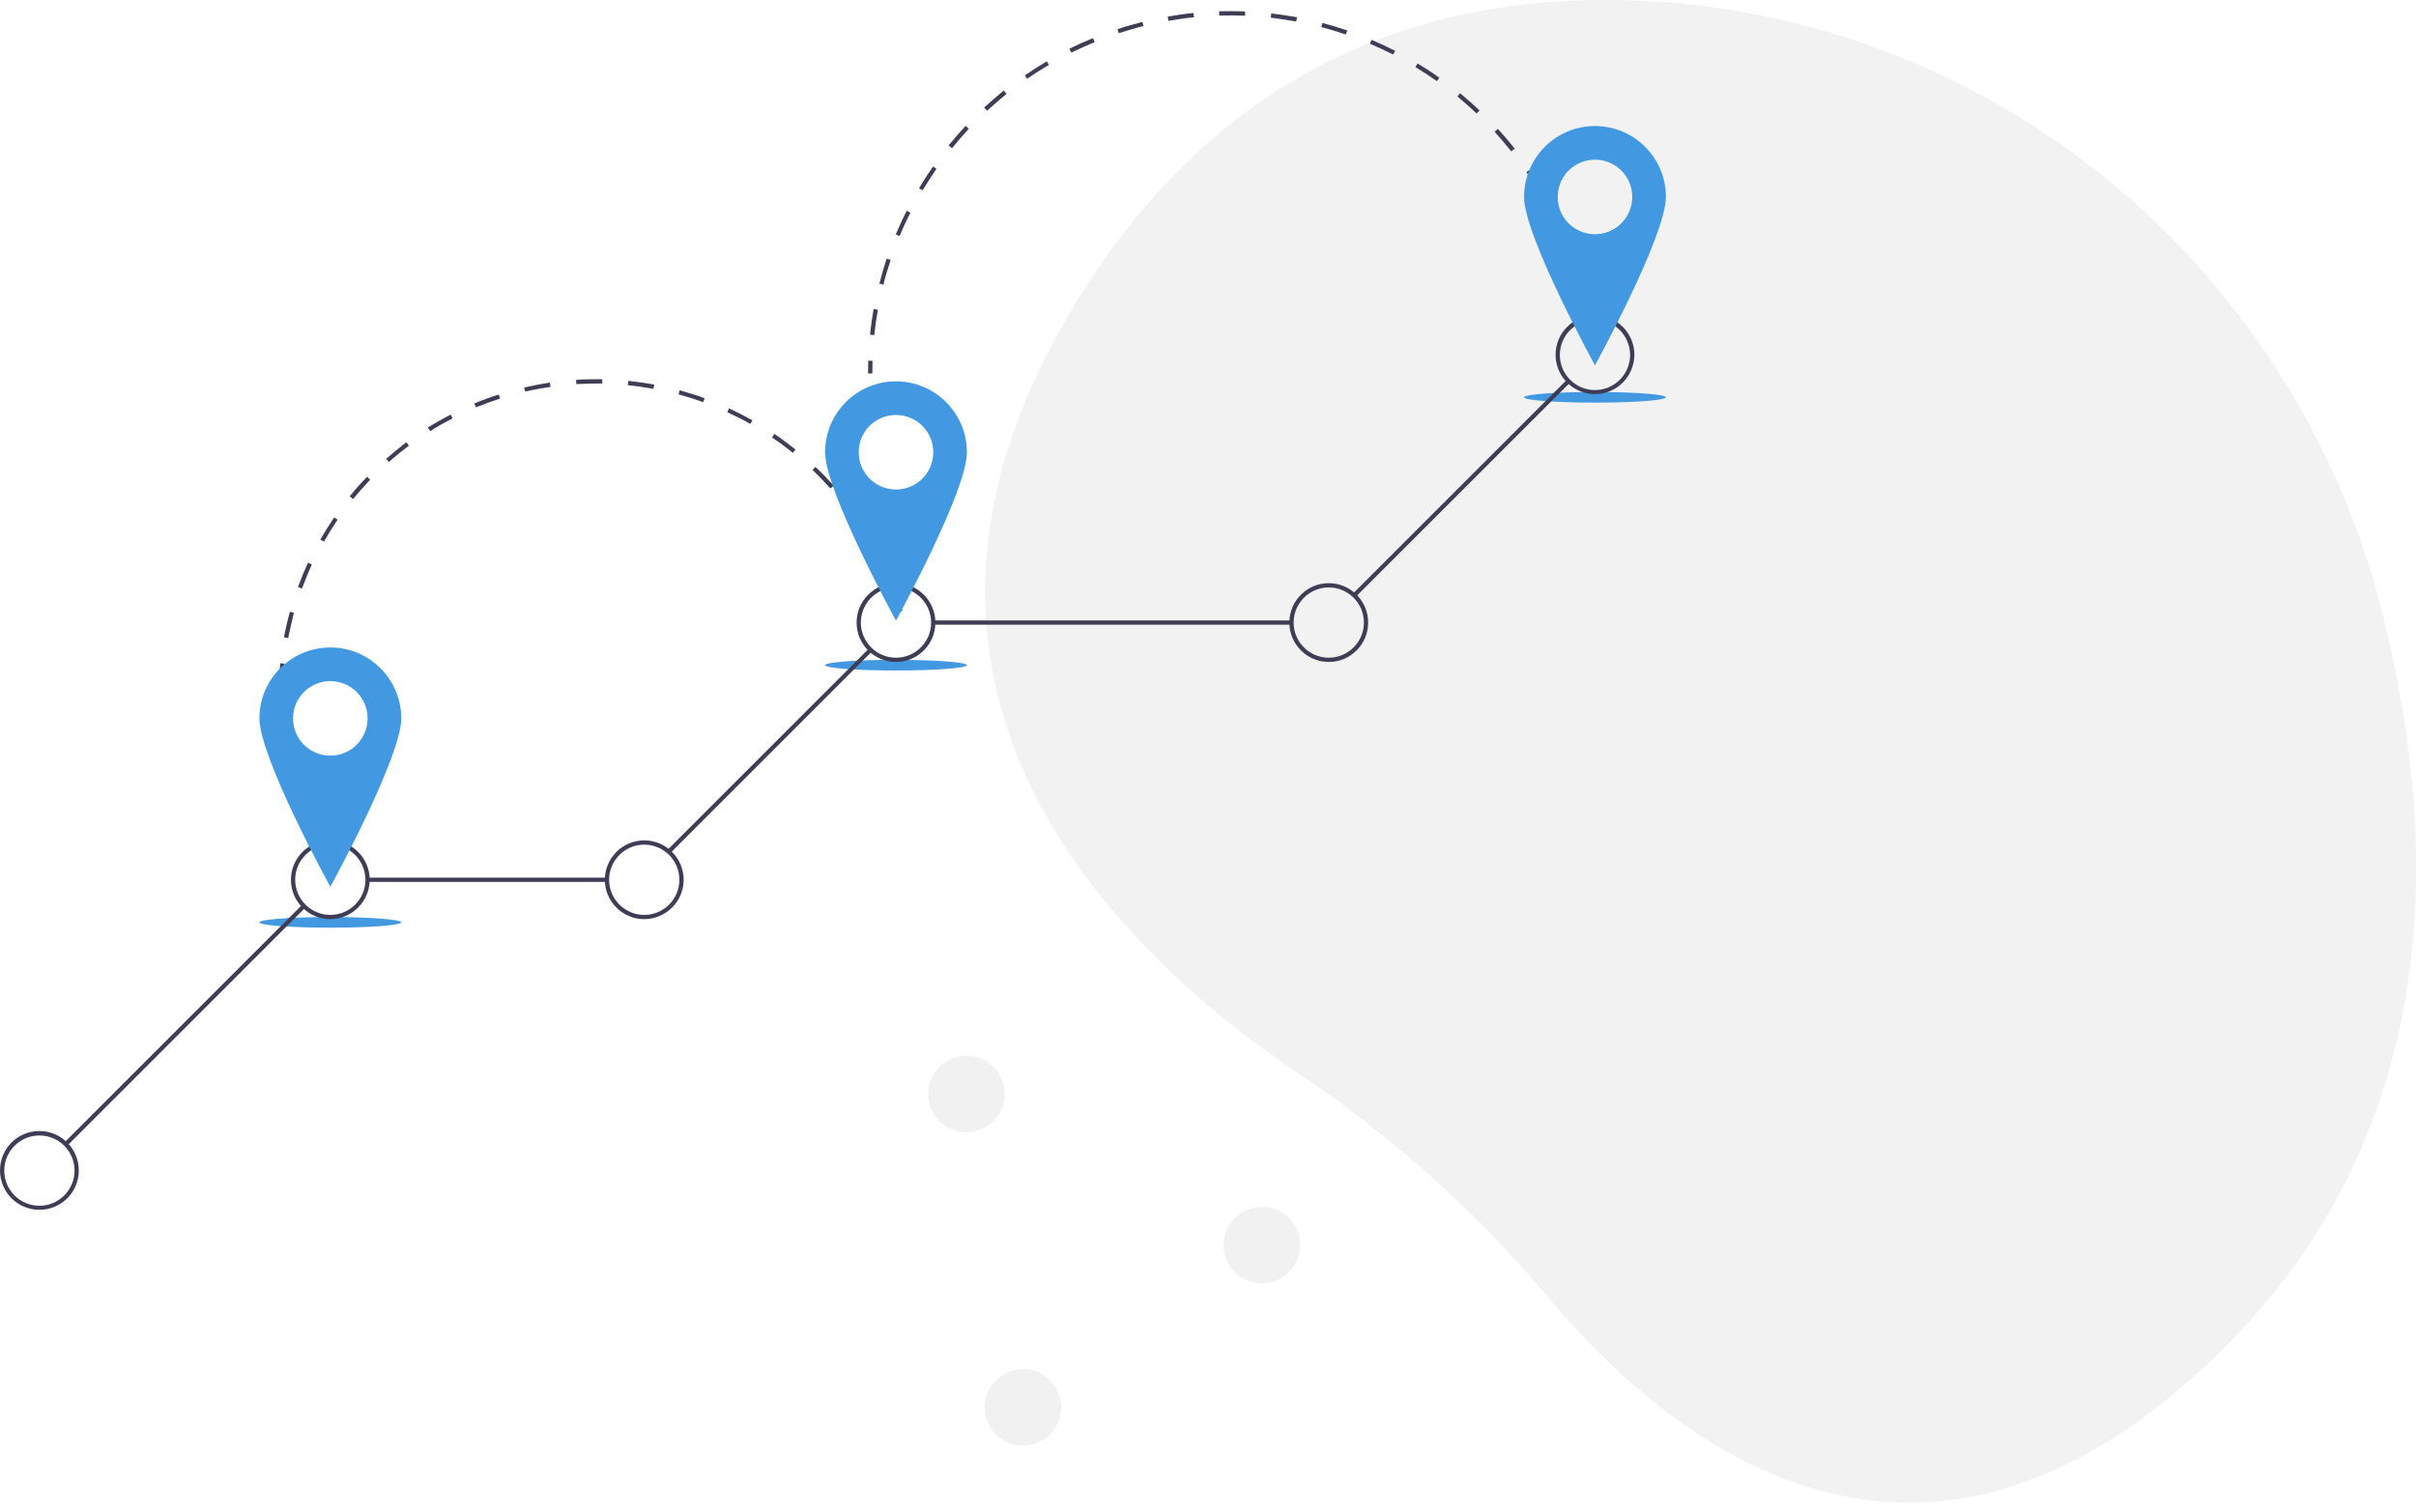
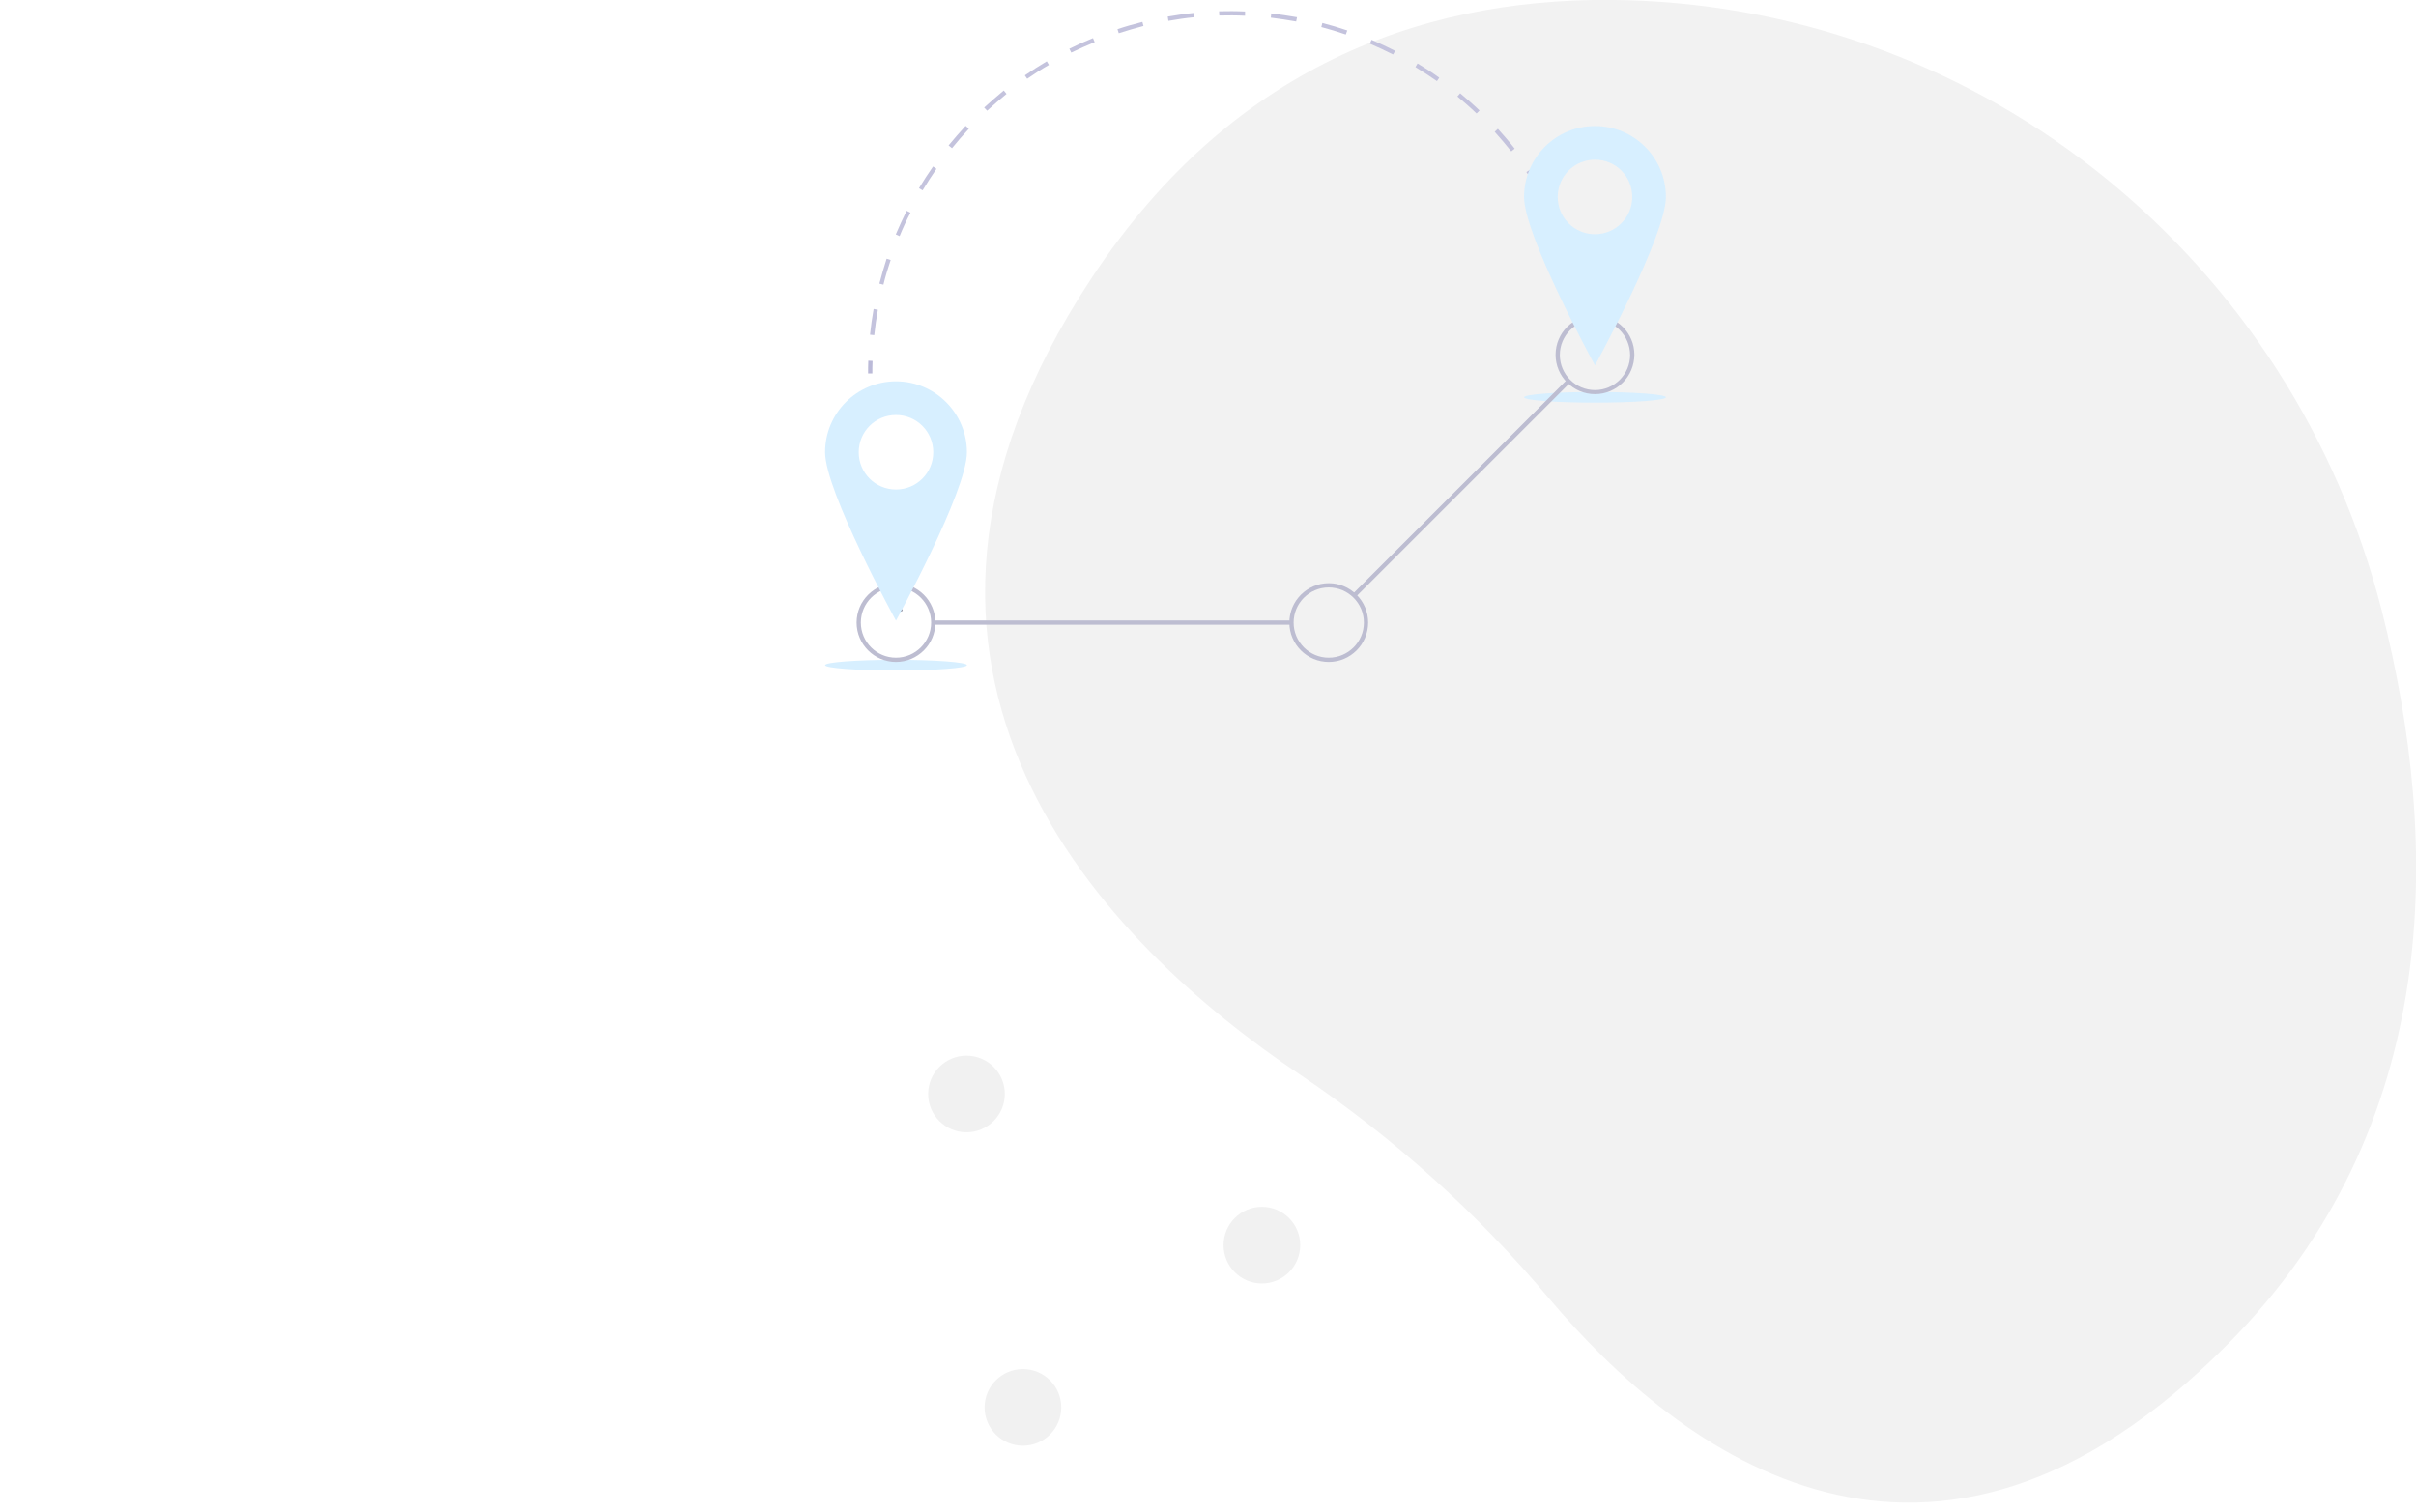
<svg xmlns="http://www.w3.org/2000/svg" version="1.1" id="fd01fc53-8d1b-486a-a481-e11f41af06c1" x="0px" y="0px" viewBox="0 0 1134.4 709.8" style="enable-background:new 0 0 1134.4 709.8;" xml:space="preserve">
  <style type="text/css">
	.st0{fill:#F2F2F2;}
	.st1{fill:#3F3D56;}
- 	.st2{fill:#4299E1;}
- 	.st3{fill:#F1F1F1;}
+ 	.st2{fill:#BBBAD8;}
+ 	.st3{fill:#C4C3DD;}
+ 	.st4{fill:#D7EFFF;}
+ 	.st5{fill:#BDBDD1;}
+ 	.st6{fill:#F1F1F1;}
</style>
  <path class="st0" d="M1118.3,286.7C1076.6,123,932.8,4.9,764,0.1c-89.3-2.5-183.2,27.1-251.6,130.7c-122.2,185.2,7.5,313.1,98,373.9  c43.7,29.4,83.1,64.8,117,105.2c61.1,72.5,178.6,162.6,318.6,21.4C1147.5,529,1146,395.8,1118.3,286.7z" />
-   <path class="st1" d="M156.2,410.8c-1.1-1.7-2.2-3.4-3.3-5.1l1.7-1.1c1,1.7,2.1,3.4,3.2,5L156.2,410.8z" />
-   <path class="st1" d="M146.9,395c-1.9-3.6-3.6-7.4-5.1-11.2l1.9-0.8c1.5,3.7,3.2,7.4,5.1,11L146.9,395z M137.6,372.3  c-1.2-3.9-2.3-7.9-3.2-11.9l2-0.4c0.9,3.9,2,7.9,3.2,11.7L137.6,372.3z M132.2,348.3c-0.6-4-1-8.2-1.2-12.2l2-0.1  c0.2,4,0.6,8.1,1.2,12.1L132.2,348.3z M132.8,323.8l-2,0c0.1-4.1,0.4-8.2,0.8-12.3l2,0.2C133.2,315.7,132.9,319.8,132.8,323.8z   M135.3,299.7l-2-0.4c0.8-4,1.7-8,2.8-12l1.9,0.5C137,291.8,136.1,295.8,135.3,299.7L135.3,299.7z M141.8,276.4l-1.9-0.7  c1.4-3.8,3-7.7,4.7-11.4l1.8,0.8C144.8,268.8,143.2,272.6,141.8,276.4L141.8,276.4z M415.7,270.2c-1.6-3.7-3.3-7.4-5.2-11l1.8-0.9  c1.9,3.6,3.7,7.4,5.2,11.1L415.7,270.2z M152.1,254.4l-1.7-1c2-3.5,4.2-7,6.5-10.4l1.6,1.1C156.2,247.5,154.1,250.9,152.1,254.4z   M404.5,248.7c-2.2-3.4-4.5-6.8-6.9-10l1.6-1.2c2.5,3.3,4.8,6.7,7,10.1L404.5,248.7z M165.8,234.4l-1.6-1.3c2.6-3.2,5.3-6.3,8.2-9.2  l1.4,1.4C171,228.3,168.3,231.3,165.8,234.4z M389.9,229.4c-2.7-3-5.5-5.9-8.4-8.7l1.4-1.4c3,2.8,5.8,5.8,8.6,8.8L389.9,229.4z   M182.6,217l-1.3-1.5c3.1-2.7,6.3-5.3,9.5-7.8l1.2,1.6C188.8,211.7,185.6,214.3,182.6,217z M372.3,212.7c-3.1-2.5-6.4-5-9.8-7.2  l1.1-1.7c3.4,2.3,6.7,4.8,9.9,7.3L372.3,212.7z M202,202.5l-1.1-1.7c3.5-2.2,7.1-4.2,10.7-6.1l0.9,1.8  C209,198.3,205.4,200.3,202,202.5z M352.3,199.1c-3.5-2-7.1-3.8-10.8-5.5l0.8-1.8c3.7,1.7,7.4,3.6,11,5.6L352.3,199.1z M223.5,191.3  l-0.8-1.8c3.8-1.6,7.6-3,11.5-4.2l0.6,1.9C231.1,188.4,227.3,189.8,223.5,191.3z M330.2,188.9c-3.8-1.4-7.7-2.6-11.6-3.7l0.5-1.9  c3.9,1.1,7.9,2.3,11.7,3.7L330.2,188.9z M246.6,183.9l-0.5-1.9c4-0.9,8-1.7,12.1-2.3l0.3,2C254.5,182.3,250.5,183,246.6,183.9  L246.6,183.9z M306.8,182.6c-4-0.7-8-1.3-12-1.7l0.2-2c4.1,0.4,8.2,1,12.2,1.7L306.8,182.6z M270.6,180.4l-0.1-2  c4.1-0.3,8.2-0.3,12.3-0.3l0,2C278.7,180.1,274.6,180.2,270.6,180.4z" />
  <path class="st1" d="M421.7,287.4c-0.5-1.9-1.1-3.8-1.7-5.7l1.9-0.6c0.6,1.9,1.2,3.9,1.8,5.8L421.7,287.4z" />
-   <path class="st1" d="M409.6,175.4h-2c0-2,0-4,0.1-6l2,0.1C409.6,171.4,409.6,173.4,409.6,175.4z" />
-   <path class="st1" d="M410.5,157.4l-2-0.2c0.4-4,1-8.1,1.7-12.1l2,0.4C411.5,149.4,410.9,153.5,410.5,157.4z M414.8,133.7l-1.9-0.5  c1-3.9,2.2-7.9,3.4-11.7l1.9,0.6C416.9,126,415.7,129.9,414.8,133.7z M733.7,112.6c-1.5-3.7-3.1-7.4-4.9-11l1.8-0.9  c1.8,3.6,3.4,7.4,5,11.1L733.7,112.6z M422.4,110.9l-1.8-0.8c1.6-3.7,3.3-7.5,5.1-11.1l1.8,0.9C425.6,103.5,423.9,107.2,422.4,110.9  z M723.1,91c-2-3.5-4.2-6.9-6.4-10.2l1.7-1.1c2.3,3.3,4.5,6.8,6.5,10.3L723.1,91z M433.2,89.4l-1.7-1c2.1-3.5,4.3-6.9,6.6-10.2  l1.6,1.1C437.5,82.5,435.3,85.9,433.2,89.4L433.2,89.4z M709.6,71.1c-2.5-3.1-5.1-6.2-7.8-9.2l1.5-1.4c2.7,3,5.4,6.1,7.9,9.3  L709.6,71.1z M447,69.6l-1.6-1.3c2.6-3.1,5.2-6.2,8-9.2l1.5,1.4C452.2,63.4,449.5,66.5,447,69.6z M693.3,53.3c-2.9-2.8-5.9-5.4-9-8  l1.3-1.5c3.1,2.6,6.2,5.3,9.1,8.1L693.3,53.3z M463.5,52l-1.4-1.5c3-2.7,6.1-5.4,9.2-8l1.3,1.6C469.5,46.7,466.4,49.3,463.5,52  L463.5,52z M674.7,38.1c-3.3-2.3-6.7-4.5-10.1-6.6l1-1.7c3.5,2.1,6.9,4.3,10.2,6.7L674.7,38.1z M482.3,37l-1.1-1.6  c3.3-2.3,6.8-4.5,10.3-6.6l1,1.7C489,32.5,485.6,34.7,482.3,37L482.3,37z M654.1,25.6c-3.6-1.8-7.2-3.5-10.9-5.1l0.8-1.8  c3.7,1.6,7.4,3.3,11.1,5.2L654.1,25.6z M503,24.7l-0.9-1.8c3.6-1.8,7.4-3.5,11.1-5l0.8,1.9C510.3,21.3,506.6,23,503,24.7L503,24.7z   M631.9,16.2c-3.8-1.3-7.7-2.5-11.5-3.5l0.5-1.9c3.9,1,7.9,2.2,11.7,3.5L631.9,16.2z M525.3,15.6l-0.6-1.9c3.8-1.3,7.8-2.4,11.7-3.4  l0.5,1.9C533,13.2,529.1,14.4,525.3,15.6L525.3,15.6z M608.6,10.1c-3.9-0.7-7.9-1.3-11.9-1.8l0.2-2c4,0.5,8.1,1.1,12.1,1.8  L608.6,10.1z M548.6,9.8l-0.3-2c4-0.7,8-1.3,12.1-1.7l0.2,2C556.6,8.5,552.6,9.1,548.6,9.8L548.6,9.8z M584.6,7.4  c-4-0.2-8.1-0.2-12.1-0.1l-0.1-2c4-0.1,8.1-0.1,12.2,0.1L584.6,7.4z" />
+   <path class="st2" d="M409.6,175.4h-2c0-2,0-4,0.1-6l2,0.1C409.6,171.4,409.6,173.4,409.6,175.4z" />
+   <path class="st3" d="M410.5,157.4l-2-0.2c0.4-4,1-8.1,1.7-12.1l2,0.4C411.5,149.4,410.9,153.5,410.5,157.4z M414.8,133.7l-1.9-0.5  c1-3.9,2.2-7.9,3.4-11.7l1.9,0.6C416.9,126,415.7,129.9,414.8,133.7z M733.7,112.6c-1.5-3.7-3.1-7.4-4.9-11l1.8-0.9  c1.8,3.6,3.4,7.4,5,11.1L733.7,112.6z M422.4,110.9l-1.8-0.8c1.6-3.7,3.3-7.5,5.1-11.1l1.8,0.9C425.6,103.5,423.9,107.2,422.4,110.9  z M723.1,91c-2-3.5-4.2-6.9-6.4-10.2l1.7-1.1c2.3,3.3,4.5,6.8,6.5,10.3L723.1,91z M433.2,89.4l-1.7-1c2.1-3.5,4.3-6.9,6.6-10.2  l1.6,1.1C437.5,82.5,435.3,85.9,433.2,89.4L433.2,89.4z M709.6,71.1c-2.5-3.1-5.1-6.2-7.8-9.2l1.5-1.4c2.7,3,5.4,6.1,7.9,9.3  L709.6,71.1z M447,69.6l-1.6-1.3c2.6-3.1,5.2-6.2,8-9.2l1.5,1.4C452.2,63.4,449.5,66.5,447,69.6z M693.3,53.3c-2.9-2.8-5.9-5.4-9-8  l1.3-1.5c3.1,2.6,6.2,5.3,9.1,8.1L693.3,53.3z M463.5,52l-1.4-1.5c3-2.7,6.1-5.4,9.2-8l1.3,1.6C469.5,46.7,466.4,49.3,463.5,52  L463.5,52z M674.7,38.1c-3.3-2.3-6.7-4.5-10.1-6.6l1-1.7c3.5,2.1,6.9,4.3,10.2,6.7L674.7,38.1z M482.3,37l-1.1-1.6  c3.3-2.3,6.8-4.5,10.3-6.6l1,1.7C489,32.5,485.6,34.7,482.3,37L482.3,37z M654.1,25.6c-3.6-1.8-7.2-3.5-10.9-5.1l0.8-1.8  c3.7,1.6,7.4,3.3,11.1,5.2L654.1,25.6z M503,24.7l-0.9-1.8c3.6-1.8,7.4-3.5,11.1-5l0.8,1.9C510.3,21.3,506.6,23,503,24.7L503,24.7z   M631.9,16.2c-3.8-1.3-7.7-2.5-11.5-3.5l0.5-1.9c3.9,1,7.9,2.2,11.7,3.5L631.9,16.2z M525.3,15.6l-0.6-1.9c3.8-1.3,7.8-2.4,11.7-3.4  l0.5,1.9C533,13.2,529.1,14.4,525.3,15.6L525.3,15.6z M608.6,10.1c-3.9-0.7-7.9-1.3-11.9-1.8l0.2-2c4,0.5,8.1,1.1,12.1,1.8  L608.6,10.1z M548.6,9.8l-0.3-2c4-0.7,8-1.3,12.1-1.7l0.2,2C556.6,8.5,552.6,9.1,548.6,9.8L548.6,9.8z M584.6,7.4  c-4-0.2-8.1-0.2-12.1-0.1l-0.1-2c4-0.1,8.1-0.1,12.2,0.1L584.6,7.4z" />
  <path class="st1" d="M739.6,129.8c-0.5-1.9-1.1-3.8-1.7-5.7l1.9-0.6c0.6,1.9,1.2,3.9,1.7,5.8L739.6,129.8z" />
-   <ellipse class="st2" cx="155.1" cy="433.2" rx="33.3" ry="2.5" />
-   <ellipse class="st2" cx="420.7" cy="312.4" rx="33.3" ry="2.5" />
-   <ellipse class="st2" cx="748.9" cy="186.6" rx="33.3" ry="2.5" />
-   <rect x="615.5" y="228.2" transform="matrix(0.7071 -0.7071 0.7071 0.7071 38.9201 552.4176)" class="st1" width="141.7" height="2" />
-   <rect x="438.2" y="291.4" class="st1" width="168.2" height="2" />
-   <rect x="294.7" y="351.8" transform="matrix(0.7071 -0.7071 0.7071 0.7071 -143.6738 358.7253)" class="st1" width="133.1" height="2" />
-   <rect x="172.6" y="412.2" class="st1" width="112.4" height="2" />
-   <rect x="7.8" y="480.4" transform="matrix(0.7071 -0.7071 0.7071 0.7071 -314.9589 202.403)" class="st1" width="158" height="2" />
-   <path class="st1" d="M155.1,431.7c-10.2,0-18.5-8.3-18.5-18.5c0-10.2,8.3-18.5,18.5-18.5s18.5,8.3,18.5,18.5c0,0,0,0,0,0  C173.5,423.4,165.3,431.6,155.1,431.7z M155.1,396.7c-9.1,0-16.5,7.4-16.5,16.5c0,9.1,7.4,16.5,16.5,16.5c9.1,0,16.5-7.4,16.5-16.5  c0,0,0,0,0,0C171.5,404.1,164.2,396.7,155.1,396.7z" />
-   <path class="st1" d="M302.5,431.7c-10.2,0-18.5-8.3-18.5-18.5c0-10.2,8.3-18.5,18.5-18.5S321,403,321,413.2l0,0  C321,423.4,312.7,431.6,302.5,431.7z M302.5,396.7c-9.1,0-16.5,7.4-16.5,16.5s7.4,16.5,16.5,16.5c9.1,0,16.5-7.4,16.5-16.5l0,0  C319,404.1,311.6,396.7,302.5,396.7z" />
-   <path class="st1" d="M420.7,310.9c-10.2,0-18.5-8.3-18.5-18.5s8.3-18.5,18.5-18.5c10.2,0,18.5,8.3,18.5,18.5  C439.2,302.6,430.9,310.9,420.7,310.9z M420.7,275.9c-9.1,0-16.5,7.4-16.5,16.5s7.4,16.5,16.5,16.5c9.1,0,16.5-7.4,16.5-16.5  C437.2,283.3,429.8,275.9,420.7,275.9L420.7,275.9z" />
-   <path class="st1" d="M623.9,310.9c-10.2,0-18.5-8.3-18.5-18.5c0-10.2,8.3-18.5,18.5-18.5c10.2,0,18.5,8.3,18.5,18.5  C642.4,302.6,634.1,310.9,623.9,310.9z M623.9,275.9c-9.1,0-16.5,7.4-16.5,16.5c0,9.1,7.4,16.5,16.5,16.5c9.1,0,16.5-7.4,16.5-16.5  C640.4,283.3,633,275.9,623.9,275.9L623.9,275.9z" />
-   <path class="st1" d="M748.9,185.1c-10.2,0-18.5-8.3-18.5-18.5c0-10.2,8.3-18.5,18.5-18.5c10.2,0,18.5,8.3,18.5,18.5  C767.3,176.9,759.1,185.1,748.9,185.1z M748.9,150.2c-9.1,0-16.5,7.4-16.5,16.5c0,9.1,7.4,16.5,16.5,16.5c9.1,0,16.5-7.4,16.5-16.5  C765.3,157.5,758,150.2,748.9,150.2L748.9,150.2z" />
-   <path class="st1" d="M18.5,568.2C8.3,568.2,0,560,0,549.7s8.3-18.5,18.5-18.5S37,539.5,37,549.7c0,0,0,0,0,0  C37,560,28.7,568.2,18.5,568.2z M18.5,533.3c-9.1,0-16.5,7.4-16.5,16.5s7.4,16.5,16.5,16.5c9.1,0,16.5-7.4,16.5-16.5c0,0,0,0,0,0  C35,540.6,27.6,533.3,18.5,533.3z" />
-   <path class="st2" d="M155.1,304.1c-18.4,0-33.3,14.9-33.3,33.3c0,0,0,0,0,0c0,18.4,33.3,79.1,33.3,79.1s33.3-60.7,33.3-79.1  C188.4,319,173.5,304.1,155.1,304.1C155.1,304.1,155.1,304.1,155.1,304.1z M155.1,354.9c-9.7,0-17.5-7.8-17.5-17.5  c0-9.7,7.8-17.5,17.5-17.5s17.5,7.8,17.5,17.5S164.7,354.9,155.1,354.9C155.1,354.9,155.1,354.9,155.1,354.9z" />
-   <path class="st2" d="M420.7,179.1c-18.4,0-33.3,14.9-33.3,33.3c0,18.4,33.3,79.1,33.3,79.1s33.3-60.7,33.3-79.1  C454,194.1,439.1,179.1,420.7,179.1C420.7,179.1,420.7,179.1,420.7,179.1z M420.7,229.9c-9.7,0-17.5-7.8-17.5-17.5  s7.8-17.5,17.5-17.5s17.5,7.8,17.5,17.5S430.4,229.9,420.7,229.9L420.7,229.9z" />
-   <path class="st2" d="M748.9,59.2c-18.4,0-33.3,14.9-33.3,33.3l0,0c0,18.4,33.3,79.1,33.3,79.1s33.3-60.7,33.3-79.1  C782.2,74.1,767.3,59.2,748.9,59.2C748.9,59.2,748.9,59.2,748.9,59.2z M748.9,110c-9.7,0-17.5-7.8-17.5-17.5  c0-9.7,7.8-17.5,17.5-17.5c9.7,0,17.5,7.8,17.5,17.5S758.5,110,748.9,110L748.9,110L748.9,110z" />
-   <circle class="st3" cx="480.3" cy="661" r="18" />
-   <circle class="st3" cx="592.5" cy="584.8" r="18" />
-   <circle class="st3" cx="453.8" cy="513.8" r="18" />
+   <ellipse class="st4" cx="420.7" cy="312.4" rx="33.3" ry="2.5" />
+   <ellipse class="st4" cx="748.9" cy="186.6" rx="33.3" ry="2.5" />
+   <rect x="615.5" y="228.2" transform="matrix(0.7071 -0.7071 0.7071 0.7071 38.9688 552.4127)" class="st5" width="141.7" height="2" />
+   <rect x="438.2" y="291.4" class="st5" width="168.2" height="2" />
+   <path class="st5" d="M420.7,310.9c-10.2,0-18.5-8.3-18.5-18.5s8.3-18.5,18.5-18.5s18.5,8.3,18.5,18.5S430.9,310.9,420.7,310.9z   M420.7,275.9c-9.1,0-16.5,7.4-16.5,16.5s7.4,16.5,16.5,16.5s16.5-7.4,16.5-16.5S429.8,275.9,420.7,275.9L420.7,275.9z" />
+   <path class="st5" d="M623.9,310.9c-10.2,0-18.5-8.3-18.5-18.5s8.3-18.5,18.5-18.5s18.5,8.3,18.5,18.5S634.1,310.9,623.9,310.9z   M623.9,275.9c-9.1,0-16.5,7.4-16.5,16.5s7.4,16.5,16.5,16.5s16.5-7.4,16.5-16.5S633,275.9,623.9,275.9L623.9,275.9z" />
+   <path class="st5" d="M748.9,185.1c-10.2,0-18.5-8.3-18.5-18.5s8.3-18.5,18.5-18.5s18.5,8.3,18.5,18.5  C767.3,176.9,759.1,185.1,748.9,185.1z M748.9,150.2c-9.1,0-16.5,7.4-16.5,16.5s7.4,16.5,16.5,16.5s16.5-7.4,16.5-16.5  C765.3,157.5,758,150.2,748.9,150.2L748.9,150.2z" />
+   <path class="st4" d="M420.7,179.1c-18.4,0-33.3,14.9-33.3,33.3s33.3,79.1,33.3,79.1s33.3-60.7,33.3-79.1  C454,194.1,439.1,179.1,420.7,179.1L420.7,179.1z M420.7,229.9c-9.7,0-17.5-7.8-17.5-17.5s7.8-17.5,17.5-17.5s17.5,7.8,17.5,17.5  S430.4,229.9,420.7,229.9L420.7,229.9z" />
+   <path class="st4" d="M748.9,59.2c-18.4,0-33.3,14.9-33.3,33.3l0,0c0,18.4,33.3,79.1,33.3,79.1s33.3-60.7,33.3-79.1  S767.3,59.2,748.9,59.2L748.9,59.2z M748.9,110c-9.7,0-17.5-7.8-17.5-17.5S739.2,75,748.9,75s17.5,7.8,17.5,17.5  S758.5,110,748.9,110L748.9,110L748.9,110z" />
+   <circle class="st6" cx="480.3" cy="661" r="18" />
+   <circle class="st6" cx="592.5" cy="584.8" r="18" />
+   <circle class="st6" cx="453.8" cy="513.8" r="18" />
</svg>
